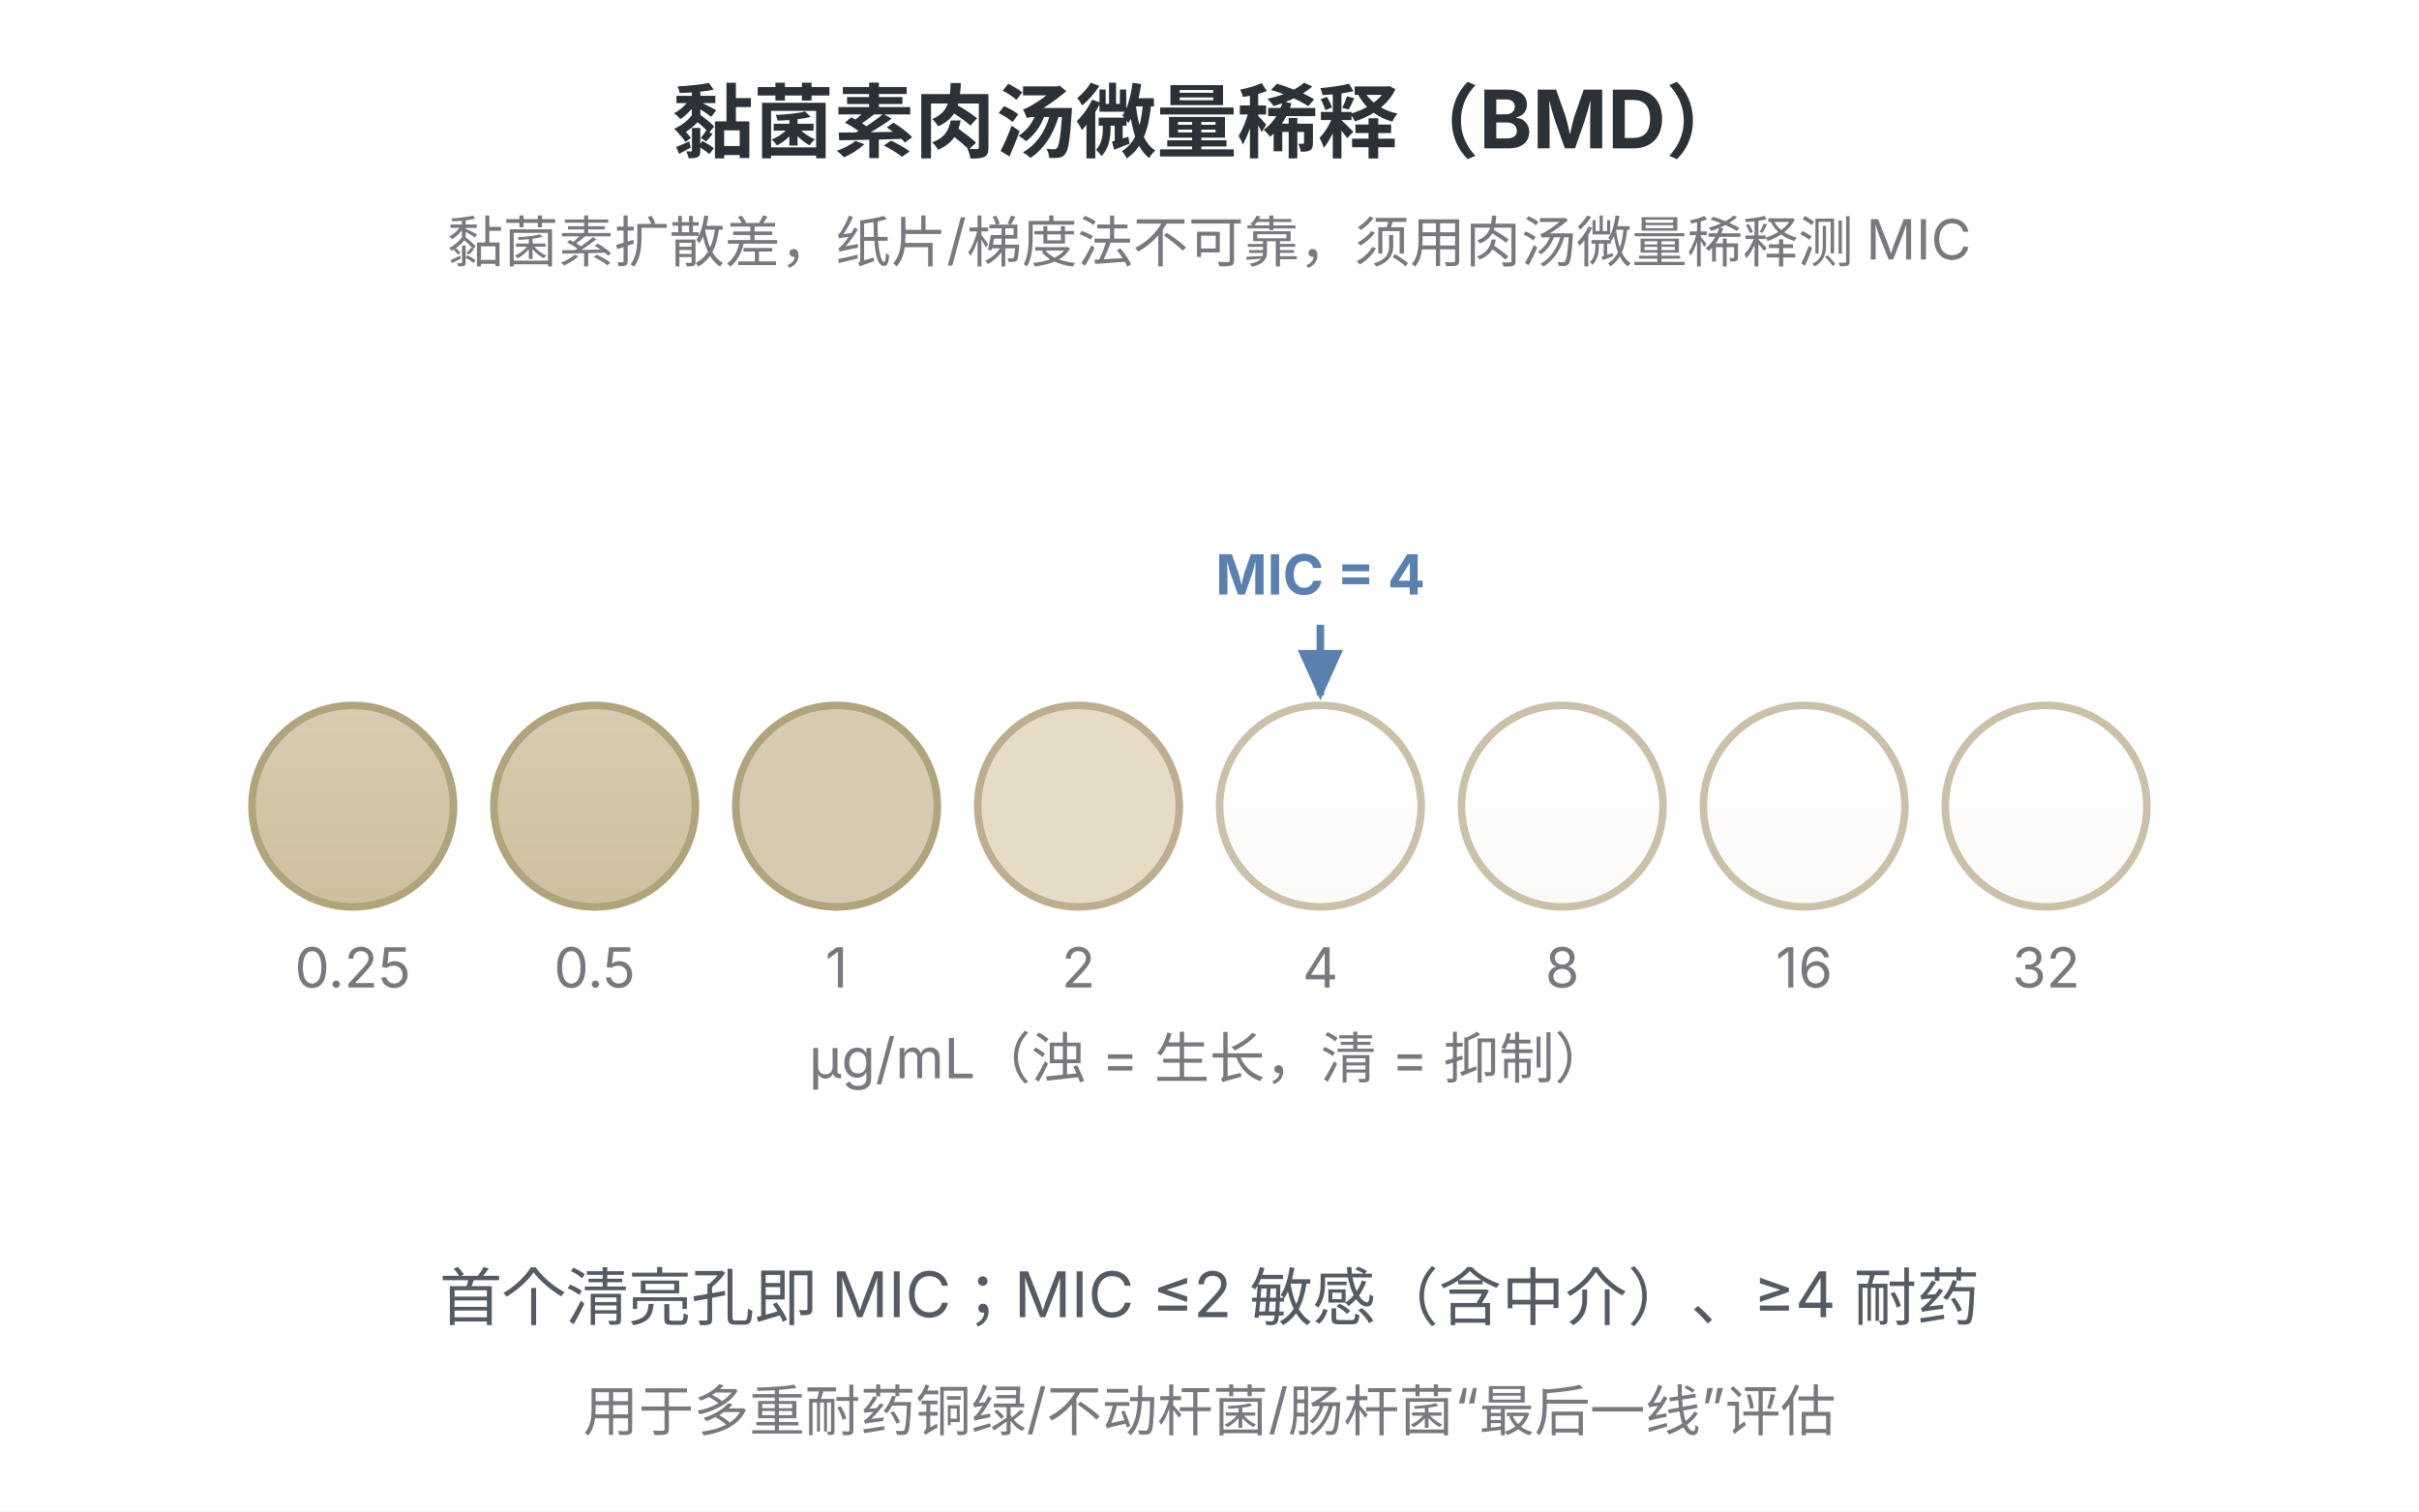
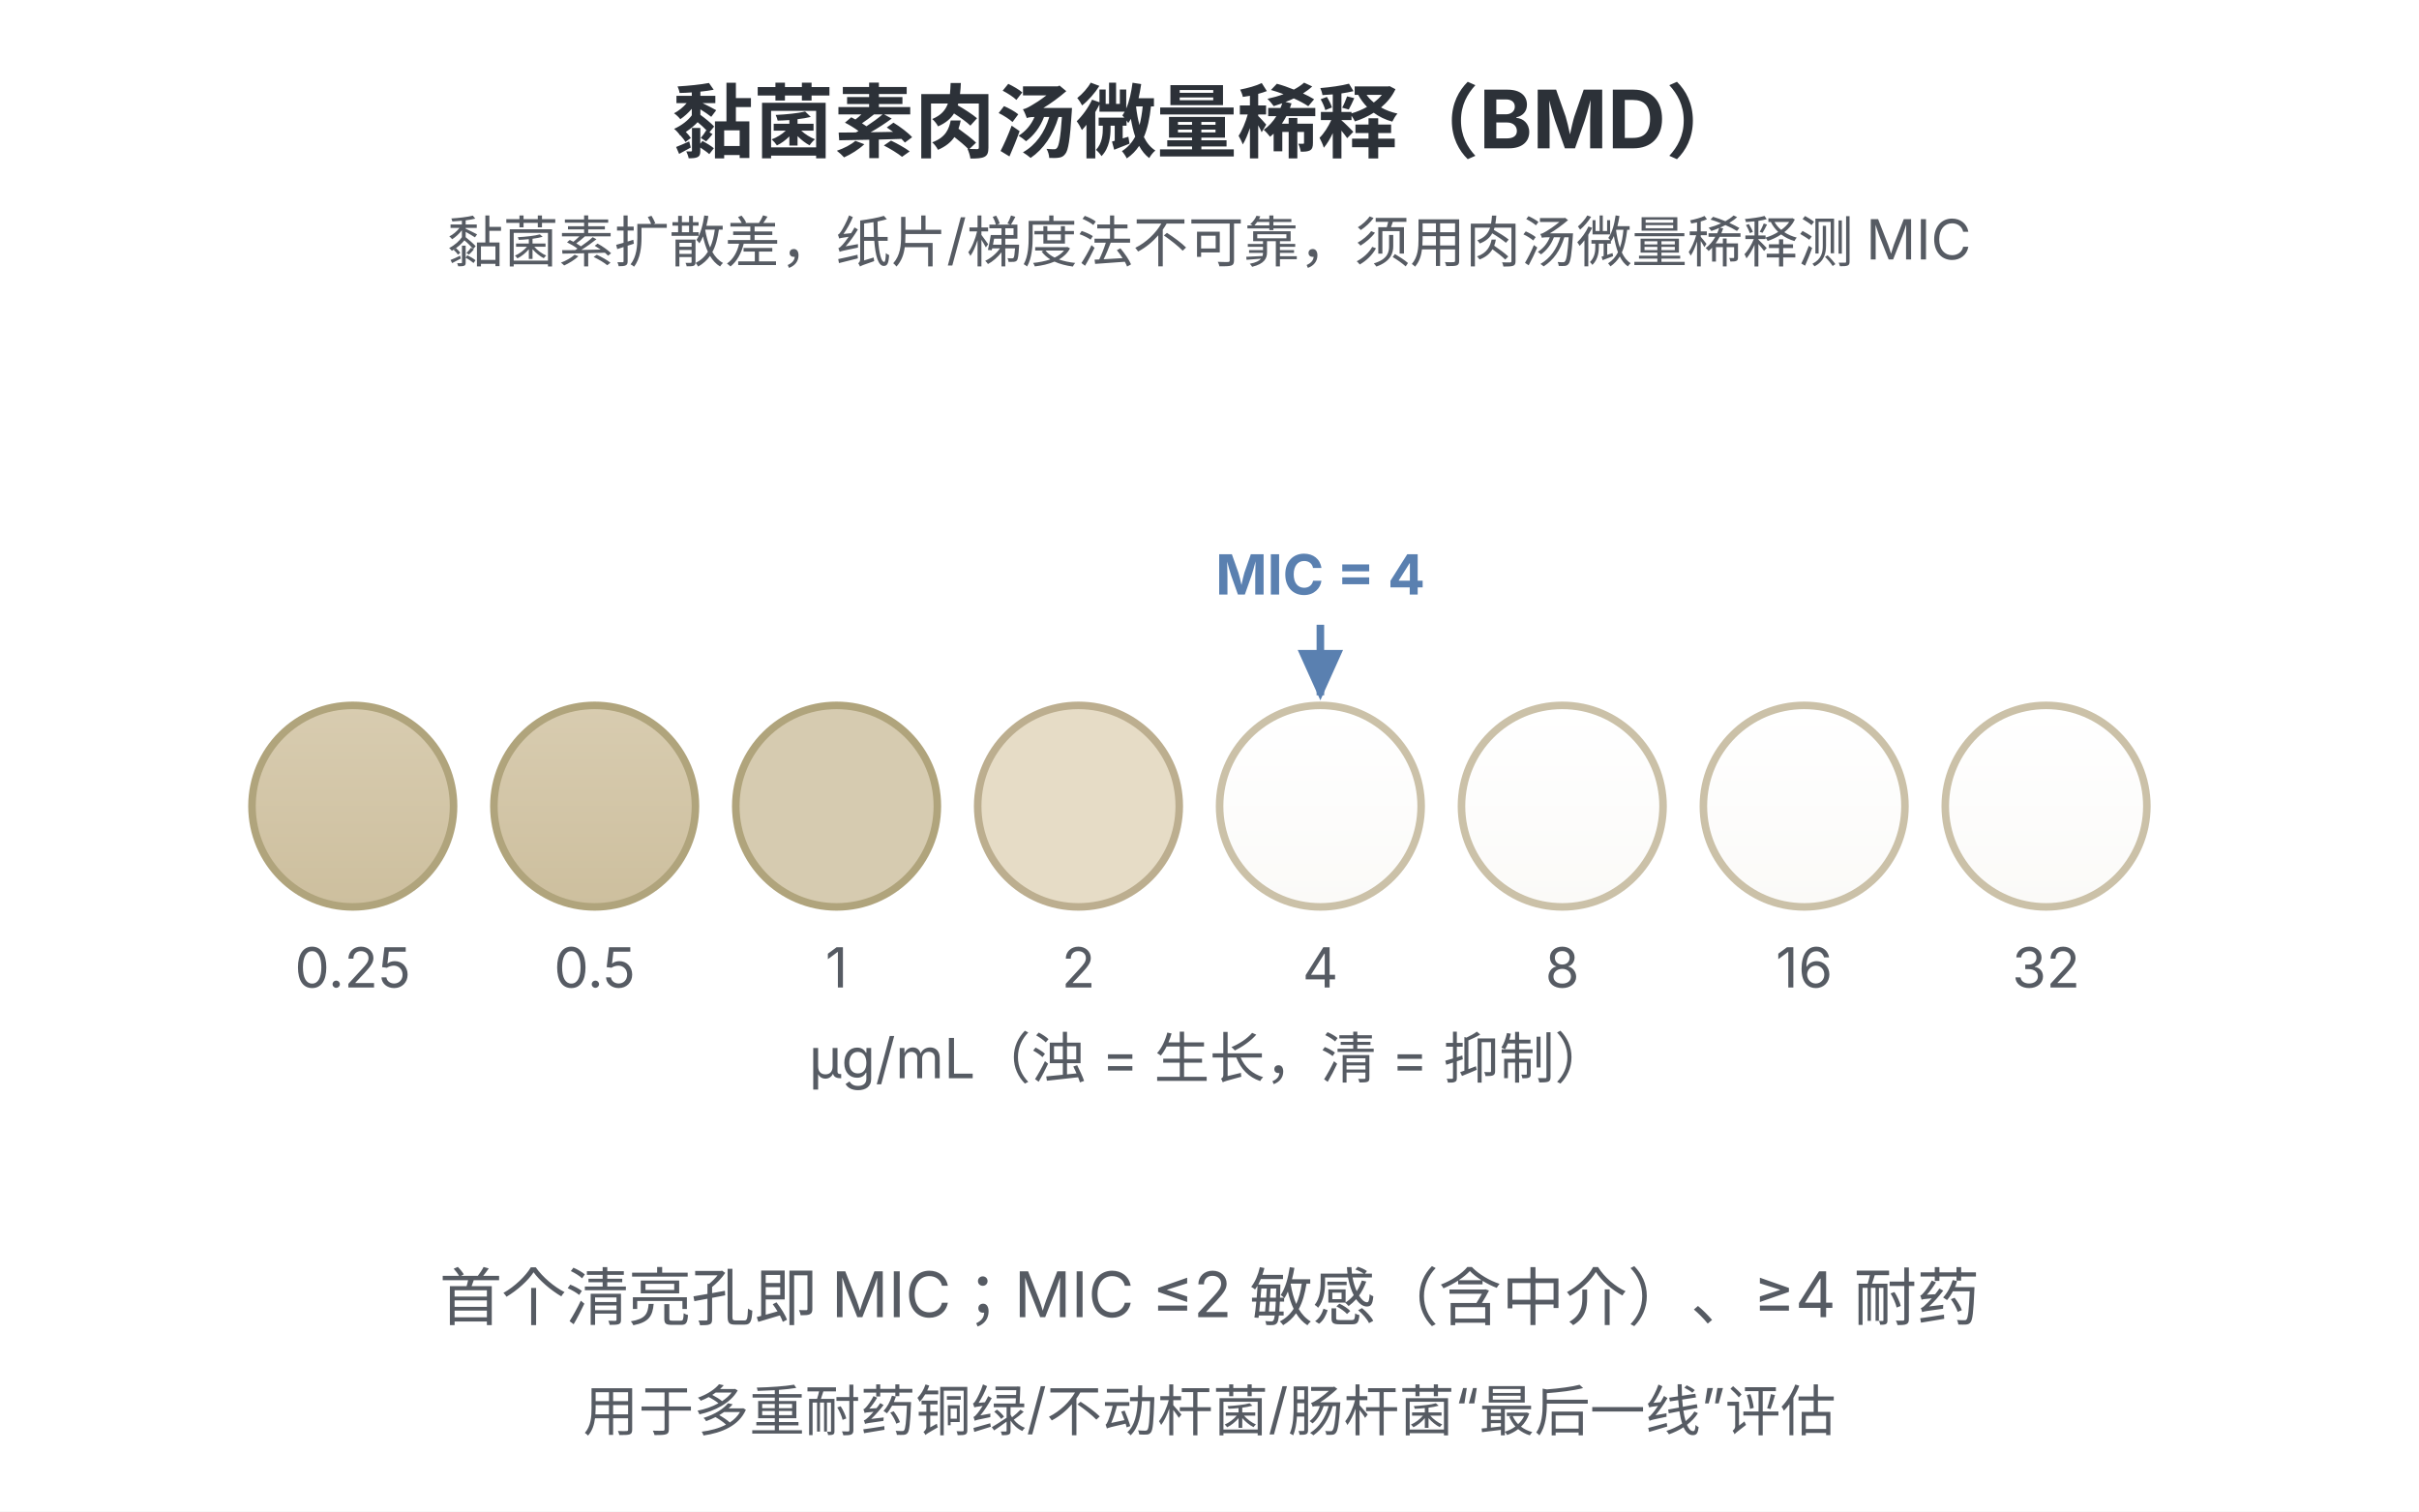
<svg xmlns="http://www.w3.org/2000/svg" role="img" viewBox="0 0 480 300" font-family="-apple-system,'PingFang SC','Microsoft YaHei',sans-serif">
  <defs>
    <linearGradient id="wellTurbid" x1="0" y1="0" x2="0" y2="1">
      <stop offset="0" stop-color="#d8ccb0" />
      <stop offset="1" stop-color="#cdbf9e" />
    </linearGradient>
    <linearGradient id="wellClear" x1="0" y1="0" x2="0" y2="1">
      <stop offset="0" stop-color="#ffffff" />
      <stop offset="1" stop-color="#fbfaf8" />
    </linearGradient>
  </defs>
  <rect width="480" height="300" fill="#ffffff" />
  <text x="240" y="30" text-anchor="middle" font-size="16" font-weight="700" fill="#2c3138">黏菌素肉汤微量稀释（BMD）</text>
-   <text x="240" y="52" text-anchor="middle" font-size="11" fill="#77797e">黏菌素扩散差，纸片/梯度法不可靠，须用肉汤微量稀释测 MIC</text>
+   <text x="240" y="52" text-anchor="middle" font-size="11" fill="#565b63">黏菌素扩散差，纸片/梯度法不可靠，须用肉汤微量稀释测 MIC</text>
  <g>
    <circle cx="70" cy="160" r="20" fill="url(#wellTurbid)" stroke="#b0a47c" stroke-width="1.5" />
    <circle cx="118" cy="160" r="20" fill="url(#wellTurbid)" stroke="#b0a47c" stroke-width="1.5" />
    <circle cx="166" cy="160" r="20" fill="#d6cbb0" stroke="#b0a47c" stroke-width="1.5" />
    <circle cx="214" cy="160" r="20" fill="#e6dcc6" stroke="#bcae8f" stroke-width="1.5" />
    <circle cx="262" cy="160" r="20" fill="url(#wellClear)" stroke="#cbc1a8" stroke-width="1.5" />
    <circle cx="310" cy="160" r="20" fill="url(#wellClear)" stroke="#cbc1a8" stroke-width="1.5" />
    <circle cx="358" cy="160" r="20" fill="url(#wellClear)" stroke="#cbc1a8" stroke-width="1.5" />
    <circle cx="406" cy="160" r="20" fill="url(#wellClear)" stroke="#cbc1a8" stroke-width="1.5" />
  </g>
-   <g font-size="11" fill="#77797e" text-anchor="middle">
+   <g font-size="11" fill="#565b63" text-anchor="middle">
    <text x="70" y="196">0.25</text>
    <text x="118" y="196">0.5</text>
    <text x="166" y="196">1</text>
    <text x="214" y="196">2</text>
    <text x="262" y="196">4</text>
    <text x="310" y="196">8</text>
    <text x="358" y="196">16</text>
    <text x="406" y="196">32</text>
  </g>
-   <text x="240" y="214" text-anchor="middle" font-size="11" fill="#77797e">µg/mL（浊 = 生长，清 = 抑制）</text>
+   <text x="240" y="214" text-anchor="middle" font-size="11" fill="#565b63">µg/mL（浊 = 生长，清 = 抑制）</text>
  <line x1="262" y1="124" x2="262" y2="138" stroke="#5a80b0" stroke-width="1.5" />
  <polygon points="262,139 257.5,129 266.5,129" fill="#5a80b0" />
  <text x="262" y="118" text-anchor="middle" font-size="11" font-weight="700" fill="#5a80b0">MIC = 4</text>
  <text x="240" y="262" text-anchor="middle" font-size="12.5" fill="#565b63">首个清亮孔即 MIC；MIC ≤2 敏感（含中介）、≥4 耐药</text>
-   <text x="240" y="284" text-anchor="middle" font-size="11" fill="#77797e">用于多重耐药铜绿/不动杆菌/肠杆菌“最后一线”评估</text>
+   <text x="240" y="284" text-anchor="middle" font-size="11" fill="#565b63">用于多重耐药铜绿/不动杆菌/肠杆菌“最后一线”评估</text>
</svg>
